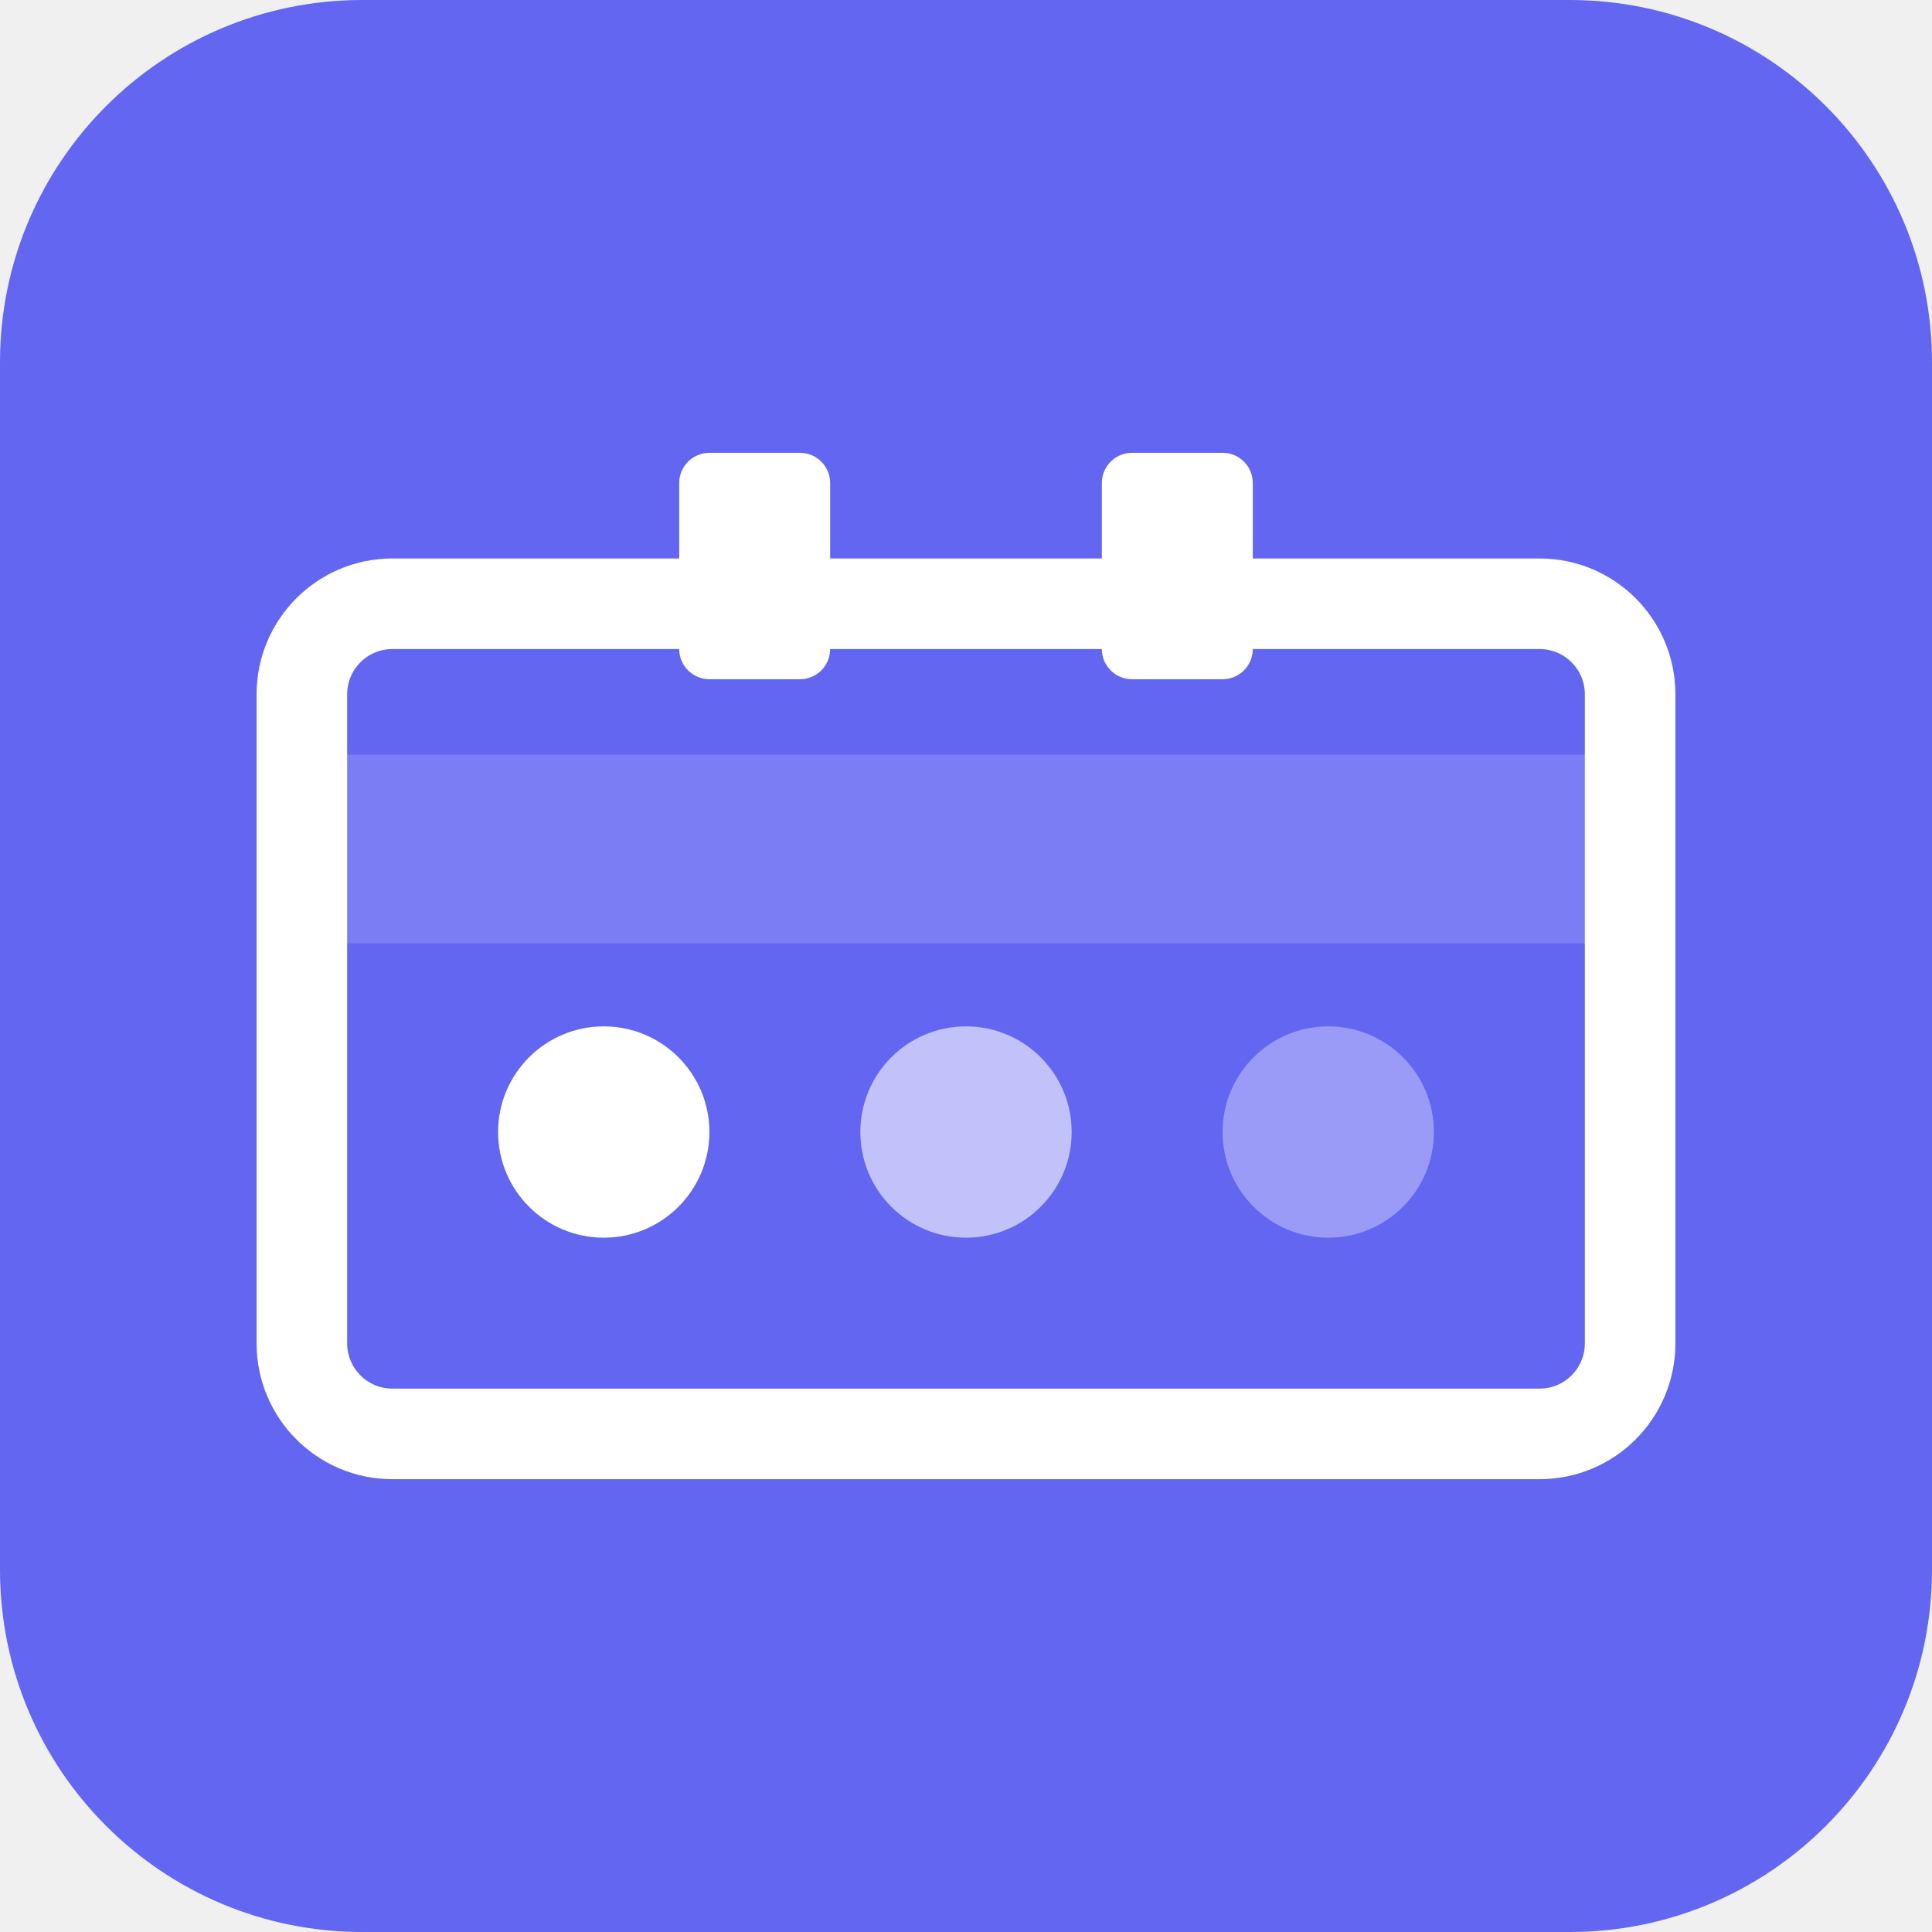
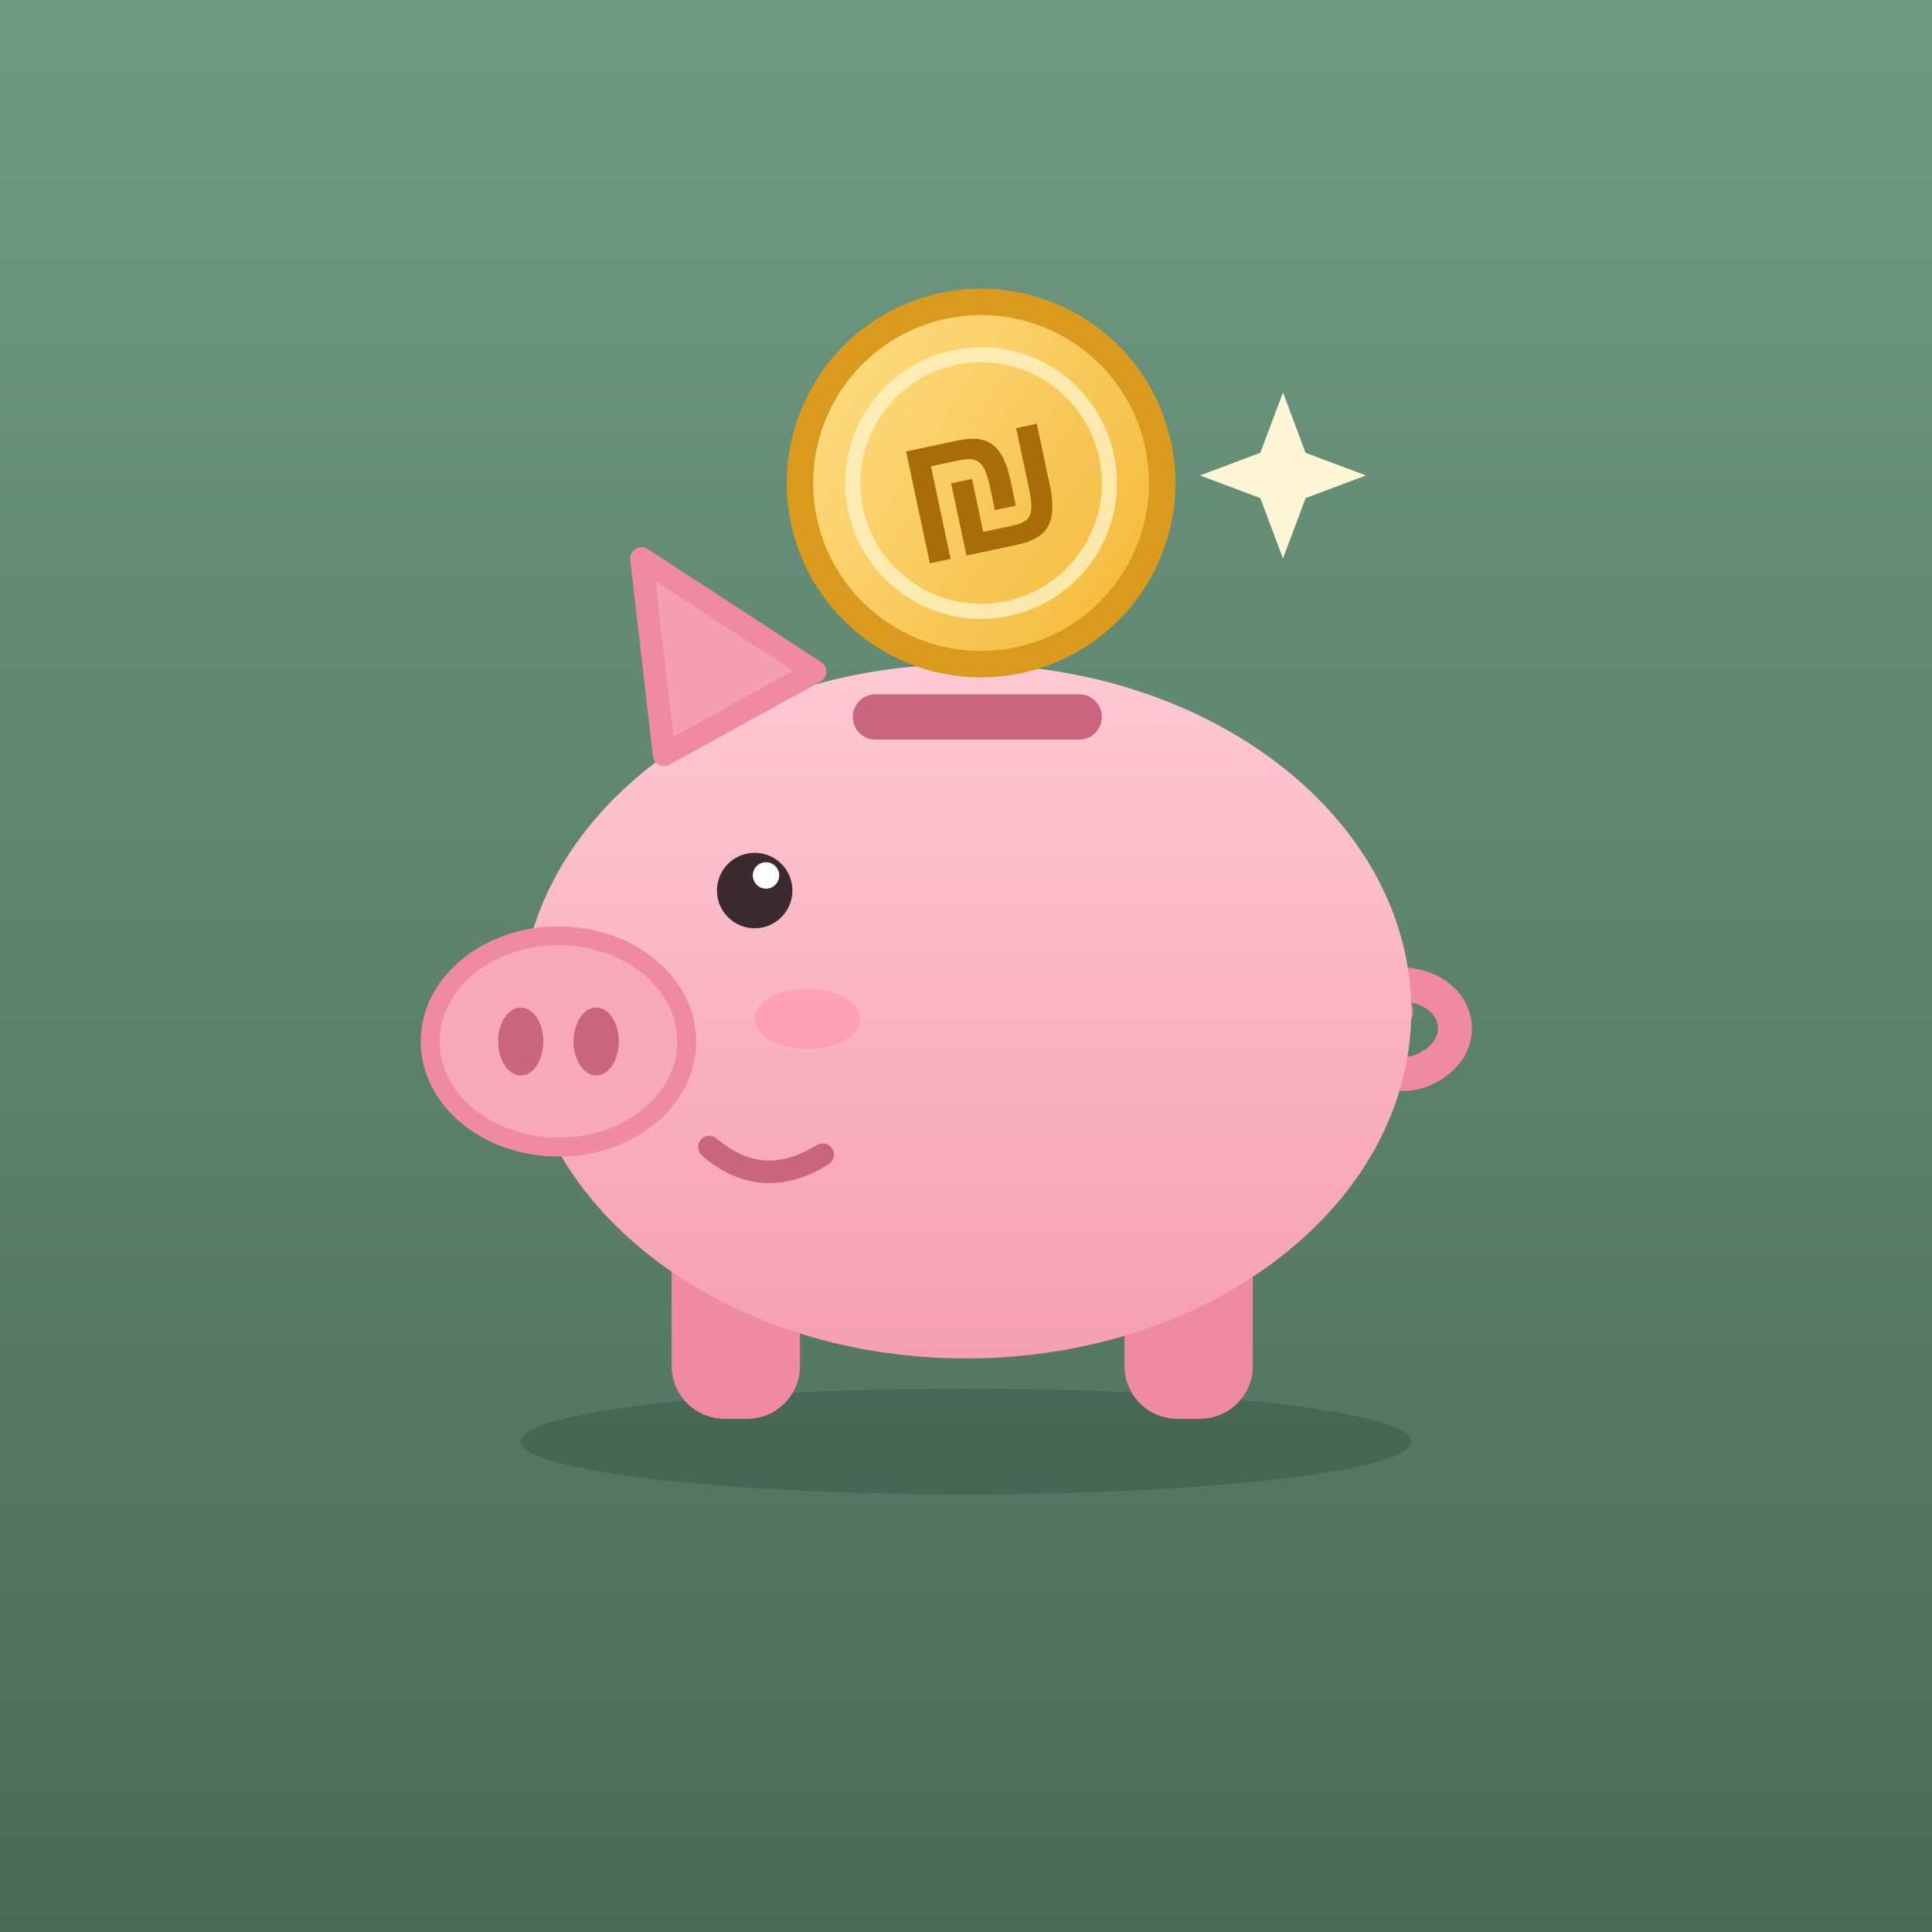
<svg xmlns="http://www.w3.org/2000/svg" viewBox="0 0 512 512">
-   <rect width="512" height="512" rx="96" fill="#6366f1" />
-   <rect x="80" y="160" width="352" height="220" rx="24" fill="none" stroke="#fff" stroke-width="24" />
-   <rect x="80" y="200" width="352" height="50" fill="#fff" opacity="0.15" />
-   <circle cx="160" cy="300" r="28" fill="#fff" />
-   <circle cx="256" cy="300" r="28" fill="#fff" opacity="0.6" />
-   <circle cx="352" cy="300" r="28" fill="#fff" opacity="0.35" />
-   <rect x="180" y="120" width="40" height="60" rx="8" fill="#fff" />
-   <rect x="292" y="120" width="40" height="60" rx="8" fill="#fff" />
+   <defs>
+     <linearGradient id="bg" x1="0" y1="0" x2="0" y2="1">
+       <stop offset="0" stop-color="#6f9a82" />
+       <stop offset="1" stop-color="#4a6b58" />
+     </linearGradient>
+     <linearGradient id="pig" x1="0" y1="0" x2="0" y2="1">
+       <stop offset="0" stop-color="#ffc9d4" />
+       <stop offset="1" stop-color="#f59fb2" />
+     </linearGradient>
+     <linearGradient id="coin" x1="0" y1="0" x2="1" y2="1">
+       <stop offset="0" stop-color="#ffe08a" />
+       <stop offset="1" stop-color="#f2b632" />
+     </linearGradient>
+   </defs>
+   <rect width="512" height="512" fill="url(#bg)" />
+   <ellipse cx="256" cy="382" rx="118" ry="14" fill="#2f4a3b" opacity=".35" />
+   <rect x="178" y="320" width="34" height="56" rx="14" fill="#f08aa1" />
+   <rect x="298" y="320" width="34" height="56" rx="14" fill="#f08aa1" />
+   <path d="M362 262c22-6 30 12 18 20s-24-4-10-14" fill="none" stroke="#f08aa1" stroke-width="9" stroke-linecap="round" />
+   <ellipse cx="256" cy="268" rx="118" ry="92" fill="url(#pig)" />
+   <path d="M176 200 l-6 -52 l46 30 z" fill="#f59fb2" stroke="#f08aa1" stroke-width="6" stroke-linejoin="round" />
+   <rect x="226" y="184" width="66" height="12" rx="6" fill="#c9667e" />
+   <ellipse cx="148" cy="276" rx="34" ry="28" fill="#f7a9bb" stroke="#f08aa1" stroke-width="5" />
+   <ellipse cx="138" cy="276" rx="6" ry="9" fill="#c9667e" />
+   <ellipse cx="158" cy="276" rx="6" ry="9" fill="#c9667e" />
+   <circle cx="200" cy="236" r="10" fill="#3b2a2f" />
+   <circle cx="203" cy="232" r="3.5" fill="#fff" />
+   <ellipse cx="214" cy="270" rx="14" ry="8" fill="#ff8fa8" opacity=".55" />
+   <path d="M188 304 q14 12 30 2" fill="none" stroke="#c9667e" stroke-width="6" stroke-linecap="round" />
+   <g transform="rotate(-12 260 128)">
+     <circle cx="260" cy="128" r="48" fill="url(#coin)" stroke="#d99a1e" stroke-width="7" />
+     <circle cx="260" cy="128" r="34" fill="none" stroke="#fff3c4" stroke-width="4" opacity=".8" />
+     <text x="260" y="146" text-anchor="middle" font-family="Arial, sans-serif" font-size="50" font-weight="700" fill="#a86d08">₪</text>
+   </g>
+   <path d="M340 104 l6 16 l16 6 l-16 6 l-6 16 l-6 -16 l-16 -6 l16 -6 z" fill="#fff6d6" />
</svg>
